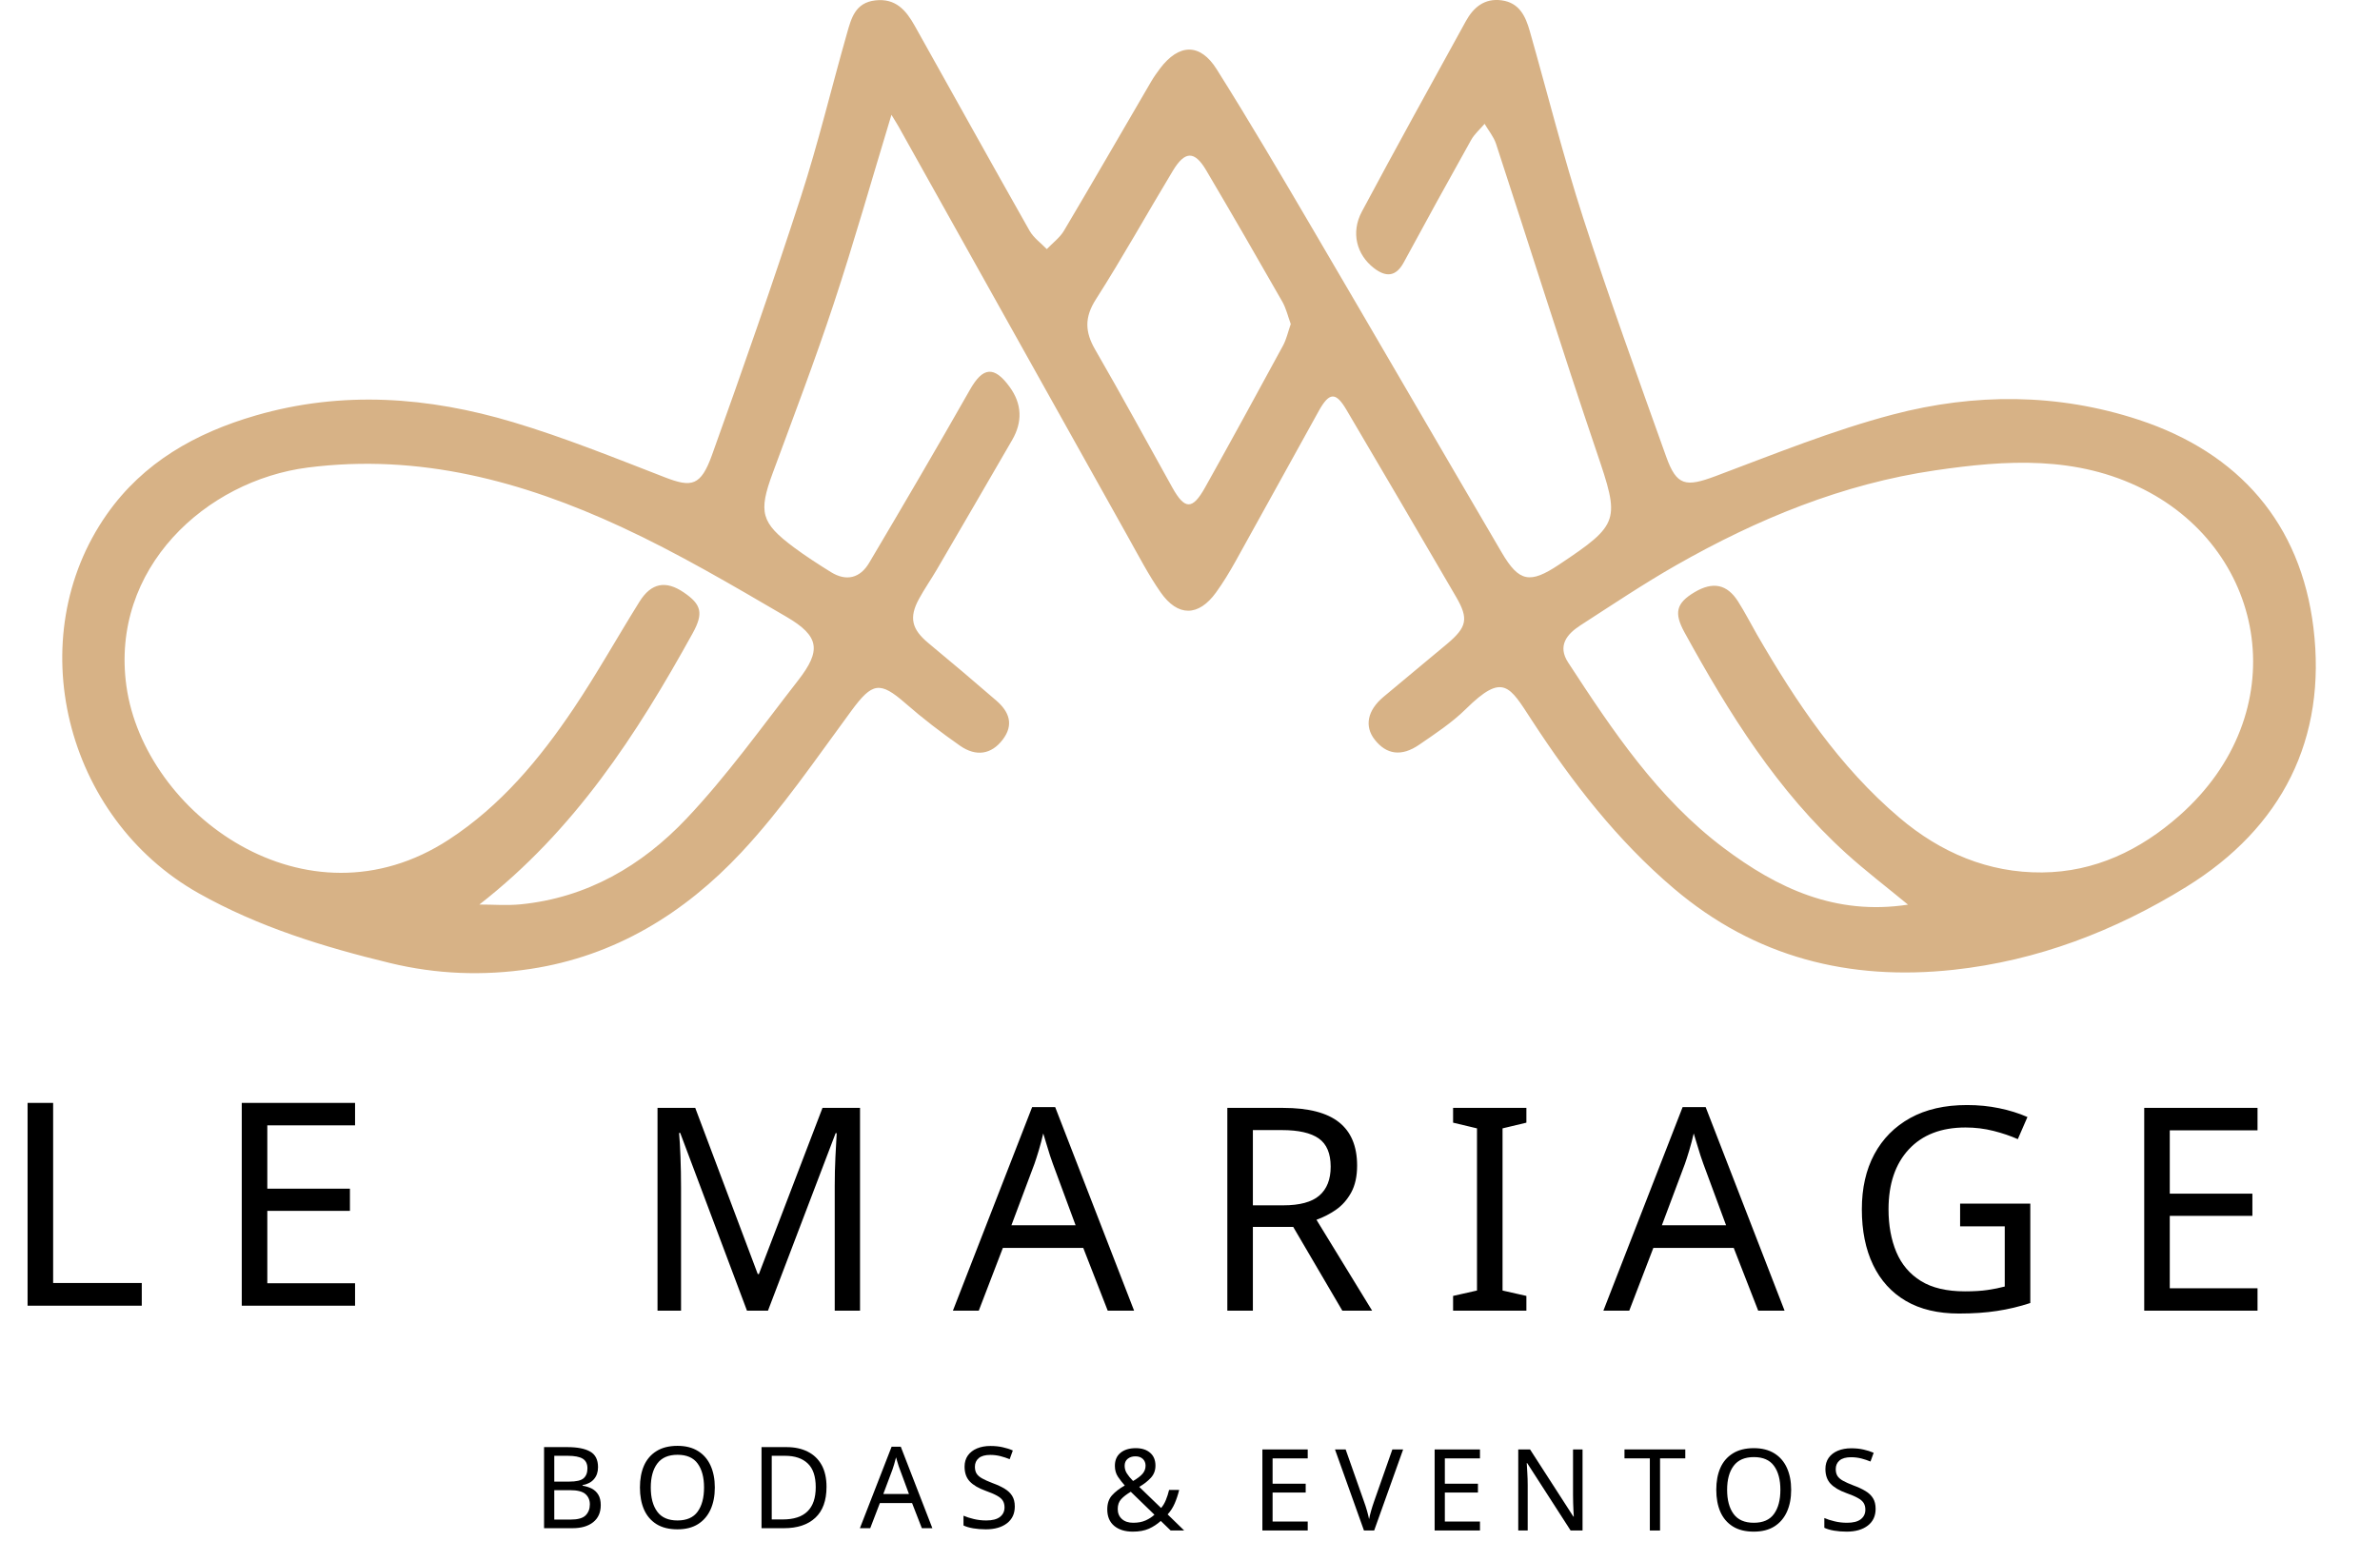
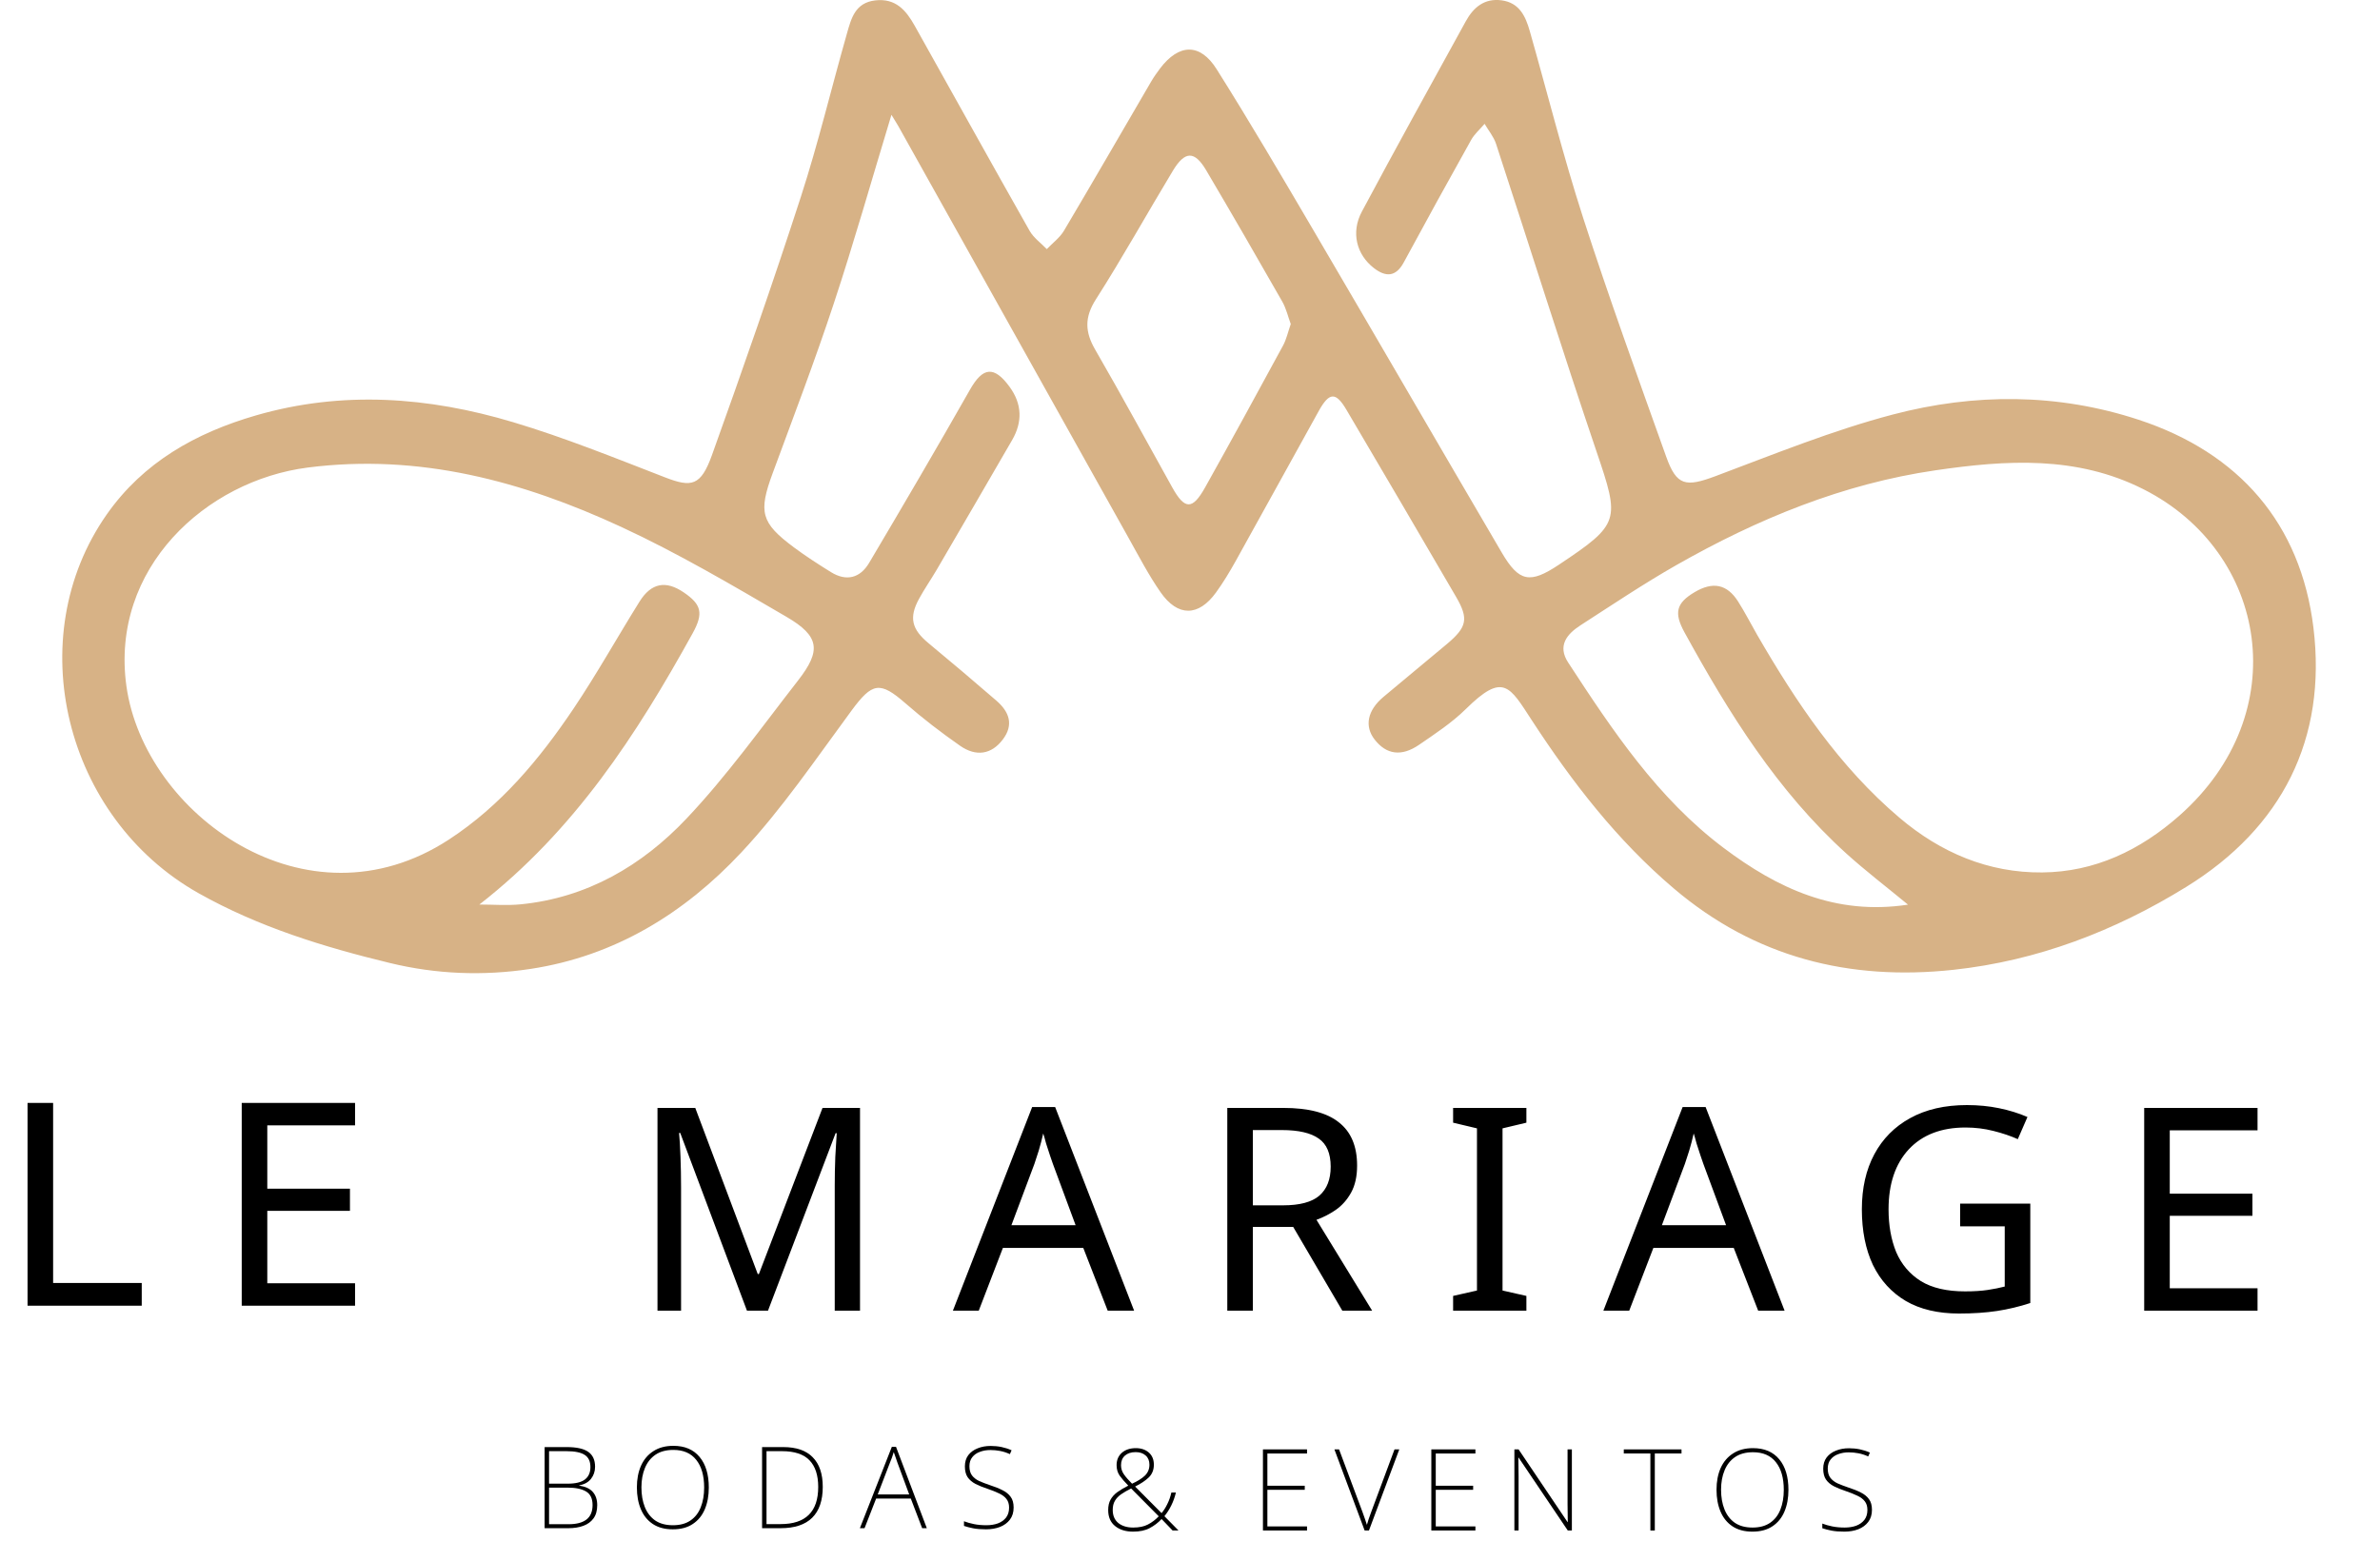
- <svg xmlns="http://www.w3.org/2000/svg" id="Layer_2" viewBox="0 0 586.52 384.71">
-   <defs>
-     <style>
+ <svg xmlns="http://www.w3.org/2000/svg" id="Layer_2" viewBox="0 0 586.52 384.71" version="1.1">
+   <defs id="defs1">
+     <style id="style1">
      .cls-1 {
        letter-spacing: .18em;
      }

      .cls-2 {
        fill: #d7b286;
      }

      .cls-3 {
        letter-spacing: .14em;
      }

      .cls-4 {
        font-family: MongolianBaiti, 'Mongolian Baiti';
        font-size: 70px;
        letter-spacing: .23em;
      }

      .cls-5 {
        letter-spacing: .23em;
      }

      .cls-5, .cls-6 {
        font-family: Navigo-ExtraLight, Navigo;
        font-size: 28px;
        font-weight: 200;
      }

      .cls-7 {
        letter-spacing: .18em;
      }

      .cls-8 {
        letter-spacing: .22em;
      }

      .cls-9 {
        letter-spacing: .22em;
      }

      .cls-10 {
        letter-spacing: .23em;
      }
    </style>
  </defs>
  <g id="Capa_1">
-     <g>
-       <path class="cls-2" d="M219.69,28.28c-4.91,16.17-9.24,31.5-14.24,46.61-4.64,14.05-9.93,27.89-15.05,41.78-3.52,9.55-2.9,12.18,5.24,18.24,2.93,2.18,6.02,4.17,9.13,6.1,3.83,2.38,7.2,1.46,9.41-2.26,8.4-14.18,16.73-28.39,24.87-42.72,3.15-5.55,5.92-5.94,9.76-.67,3.06,4.2,3.21,8.62.62,13.1-6.17,10.66-12.36,21.31-18.57,31.94-1.43,2.44-3.06,4.77-4.41,7.26-2.49,4.6-1.75,7.45,2.33,10.84,5.64,4.67,11.23,9.4,16.76,14.19,3.13,2.71,4.39,5.9,1.57,9.61-2.75,3.62-6.52,4.31-10.55,1.49-4.63-3.24-9.14-6.69-13.39-10.41-6.34-5.55-8.21-5.16-13.31,1.75-8.78,11.9-17.14,24.27-27.2,35.01-14,14.96-31.1,25.52-51.93,28.68-11.62,1.76-23.18,1.32-34.61-1.45-16.37-3.96-32.38-8.88-47.18-17.21-33.06-18.61-43.93-63.01-22.62-93.38,9.01-12.84,21.91-20.08,36.72-24.38,21.32-6.18,42.54-4.59,63.41,1.66,12.71,3.8,25.07,8.81,37.46,13.61,6.54,2.53,8.8,2.13,11.55-5.52,7.58-21.12,14.99-42.31,21.91-63.66,4.3-13.27,7.54-26.89,11.37-40.31,1.04-3.65,2.01-7.5,6.93-8.08,5.08-.6,7.63,2.47,9.75,6.25,9.44,16.85,18.8,33.74,28.32,50.55.99,1.74,2.8,3.01,4.23,4.5,1.43-1.5,3.21-2.81,4.24-4.55,7.22-12.17,14.29-24.43,21.42-36.65.67-1.15,1.44-2.25,2.24-3.31,4.64-6.14,9.86-6.35,13.96.17,8.16,12.96,15.91,26.17,23.66,39.37,15.59,26.56,31.03,53.22,46.61,79.79,4.26,7.26,6.95,7.71,14.07,2.97,15.11-10.07,15.05-10.87,9.27-27.9-8.54-25.18-16.48-50.57-24.76-75.84-.58-1.76-1.87-3.29-2.82-4.93-1.12,1.32-2.49,2.5-3.32,3.98-5.61,10.02-11.14,20.09-16.61,30.19-1.94,3.58-4.41,3.65-7.33,1.4-4.29-3.3-5.73-8.79-3-13.91,8.39-15.71,17.02-31.3,25.61-46.91,1.88-3.42,4.57-5.76,8.84-5.19,4.38.59,5.9,3.92,6.94,7.57,4.37,15.35,8.25,30.85,13.15,46.03,6.39,19.77,13.48,39.31,20.47,58.88,2.58,7.23,4.82,7.54,12.18,4.79,14.45-5.41,28.84-11.28,43.73-15.19,20.07-5.27,40.58-5.26,60.52,1.3,24.79,8.15,39.95,25.63,43.08,51.28,3.33,27.34-7.69,49.25-31.34,63.86-17.58,10.86-36.7,18.21-57.38,20.44-25.61,2.76-48.87-3.02-68.9-20.04-14-11.89-25.04-26.18-34.99-41.44-5.51-8.45-7.04-11.91-16.28-2.79-3.41,3.36-7.51,6.06-11.49,8.79-4.37,3.01-8.11,2.43-10.99-1.29-2.53-3.26-1.78-7.15,2.14-10.46,5.21-4.4,10.51-8.71,15.73-13.11,4.9-4.13,5.35-6.19,2.22-11.57-8.96-15.4-17.98-30.76-27.02-46.11-2.63-4.47-4.23-4.39-6.82.26-6.87,12.37-13.67,24.78-20.56,37.15-1.46,2.61-3.02,5.19-4.77,7.61-4.31,5.96-9.41,6.04-13.66-.06-2.94-4.22-5.33-8.83-7.85-13.33-18.95-33.85-37.86-67.72-56.79-101.58-.4-.71-.85-1.39-1.71-2.81ZM470.18,222.96c-5.43-4.48-10.46-8.32-15.13-12.54-17.05-15.43-28.99-34.64-39.93-54.56-2.64-4.81-2.04-7.21,2.49-9.9,4.49-2.67,7.99-1.99,10.71,2.28,1.7,2.67,3.13,5.5,4.71,8.24,9.63,16.63,20.25,32.51,35.09,45.09,10.14,8.6,21.89,13.59,35.14,13.47,12.94-.11,24.15-5.45,33.85-14.03,28.55-25.24,21.75-64.89-8.82-80.39-16.55-8.39-33.92-7.24-51.3-4.7-22.85,3.33-43.91,12-63.86,23.36-8.09,4.61-15.85,9.82-23.68,14.87-3.35,2.17-5.68,5.05-2.99,9.16,10.94,16.76,22.05,33.46,38.32,45.69,13.19,9.91,27.53,16.71,45.4,13.98ZM118.13,222.95c3.4,0,6.82.28,10.18-.05,16.37-1.61,29.91-9.55,40.83-21.09,10.02-10.58,18.56-22.57,27.54-34.1,5.74-7.37,5.3-10.9-2.84-15.66-13.34-7.79-26.71-15.67-40.69-22.15-24.41-11.31-49.81-18.17-77.29-14.66-25.09,3.2-48.78,24.84-44.7,53.92,4.4,31.36,44.28,60.75,79.46,37.78,12.79-8.35,22.36-19.83,30.75-32.32,5.74-8.55,10.77-17.58,16.23-26.33,2.89-4.63,6.47-5.28,10.89-2.28,4.35,2.96,4.96,5.1,2.2,10.09-13.75,24.88-29.05,48.54-52.54,66.84ZM318.09,79.86c-.69-1.86-1.13-3.84-2.09-5.52-6.18-10.83-12.42-21.64-18.76-32.38-2.86-4.84-5.23-4.8-8.21.14-6.36,10.54-12.34,21.31-18.96,31.68-2.85,4.46-2.7,8.04-.17,12.41,6.5,11.23,12.68,22.64,19,33.97,3.06,5.49,4.95,5.57,8.06.02,6.5-11.61,12.87-23.3,19.22-34.99.85-1.56,1.23-3.38,1.91-5.32Z" />
-       <text class="cls-4" transform="translate(0 321.83)">
-         <tspan x="0" y="0">LE </tspan>
-       </text>
-       <text class="cls-4" transform="translate(155.24 323.06)">
-         <tspan x="0" y="0">MARIAGE</tspan>
-       </text>
-       <text class="cls-6" transform="translate(131.36 376.67)">
-         <tspan class="cls-10" x="0" y="0">BO</tspan>
-         <tspan class="cls-8" x="53.59" y="0">D</tspan>
-         <tspan class="cls-9" x="80.55" y="0">A</tspan>
-         <tspan class="cls-10" x="104.66" y="0">S</tspan>
-       </text>
-       <text class="cls-5" transform="translate(257.67 377.24)">
-         <tspan x="0" y="0" xml:space="preserve"> &amp;  </tspan>
-       </text>
-       <text class="cls-6" transform="translate(308.38 377.24)">
-         <tspan class="cls-1" x="0" y="0">EVEN</tspan>
-         <tspan class="cls-3" x="91.67" y="0">T</tspan>
-         <tspan class="cls-7" x="112.87" y="0">OS</tspan>
-       </text>
+     <g id="g10">
+       <path class="cls-2" d="M219.69,28.28c-4.91,16.17-9.24,31.5-14.24,46.61-4.64,14.05-9.93,27.89-15.05,41.78-3.52,9.55-2.9,12.18,5.24,18.24,2.93,2.18,6.02,4.17,9.13,6.1,3.83,2.38,7.2,1.46,9.41-2.26,8.4-14.18,16.73-28.39,24.87-42.72,3.15-5.55,5.92-5.94,9.76-.67,3.06,4.2,3.21,8.62.62,13.1-6.17,10.66-12.36,21.31-18.57,31.94-1.43,2.44-3.06,4.77-4.41,7.26-2.49,4.6-1.75,7.45,2.33,10.84,5.64,4.67,11.23,9.4,16.76,14.19,3.13,2.71,4.39,5.9,1.57,9.61-2.75,3.62-6.52,4.31-10.55,1.49-4.63-3.24-9.14-6.69-13.39-10.41-6.34-5.55-8.21-5.16-13.31,1.75-8.78,11.9-17.14,24.27-27.2,35.01-14,14.96-31.1,25.52-51.93,28.68-11.62,1.76-23.18,1.32-34.61-1.45-16.37-3.96-32.38-8.88-47.18-17.21-33.06-18.61-43.93-63.01-22.62-93.38,9.01-12.84,21.91-20.08,36.72-24.38,21.32-6.18,42.54-4.59,63.41,1.66,12.71,3.8,25.07,8.81,37.46,13.61,6.54,2.53,8.8,2.13,11.55-5.52,7.58-21.12,14.99-42.31,21.91-63.66,4.3-13.27,7.54-26.89,11.37-40.31,1.04-3.65,2.01-7.5,6.93-8.08,5.08-.6,7.63,2.47,9.75,6.25,9.44,16.85,18.8,33.74,28.32,50.55.99,1.74,2.8,3.01,4.23,4.5,1.43-1.5,3.21-2.81,4.24-4.55,7.22-12.17,14.29-24.43,21.42-36.65.67-1.15,1.44-2.25,2.24-3.31,4.64-6.14,9.86-6.35,13.96.17,8.16,12.96,15.91,26.17,23.66,39.37,15.59,26.56,31.03,53.22,46.61,79.79,4.26,7.26,6.95,7.71,14.07,2.97,15.11-10.07,15.05-10.87,9.27-27.9-8.54-25.18-16.48-50.57-24.76-75.84-.58-1.76-1.87-3.29-2.82-4.93-1.12,1.32-2.49,2.5-3.32,3.98-5.61,10.02-11.14,20.09-16.61,30.19-1.94,3.58-4.41,3.65-7.33,1.4-4.29-3.3-5.73-8.79-3-13.91,8.39-15.71,17.02-31.3,25.61-46.91,1.88-3.42,4.57-5.76,8.84-5.19,4.38.59,5.9,3.92,6.94,7.57,4.37,15.35,8.25,30.85,13.15,46.03,6.39,19.77,13.48,39.31,20.47,58.88,2.58,7.23,4.82,7.54,12.18,4.79,14.45-5.41,28.84-11.28,43.73-15.19,20.07-5.27,40.58-5.26,60.52,1.3,24.79,8.15,39.95,25.63,43.08,51.28,3.33,27.34-7.69,49.25-31.34,63.86-17.58,10.86-36.7,18.21-57.38,20.44-25.61,2.76-48.87-3.02-68.9-20.04-14-11.89-25.04-26.18-34.99-41.44-5.51-8.45-7.04-11.91-16.28-2.79-3.41,3.36-7.51,6.06-11.49,8.79-4.37,3.01-8.11,2.43-10.99-1.29-2.53-3.26-1.78-7.15,2.14-10.46,5.21-4.4,10.51-8.71,15.73-13.11,4.9-4.13,5.35-6.19,2.22-11.57-8.96-15.4-17.98-30.76-27.02-46.11-2.63-4.47-4.23-4.39-6.82.26-6.87,12.37-13.67,24.78-20.56,37.15-1.46,2.61-3.02,5.19-4.77,7.61-4.31,5.96-9.41,6.04-13.66-.06-2.94-4.22-5.33-8.83-7.85-13.33-18.95-33.85-37.86-67.72-56.79-101.58-.4-.71-.85-1.39-1.71-2.81ZM470.18,222.96c-5.43-4.48-10.46-8.32-15.13-12.54-17.05-15.43-28.99-34.64-39.93-54.56-2.64-4.81-2.04-7.21,2.49-9.9,4.49-2.67,7.99-1.99,10.71,2.28,1.7,2.67,3.13,5.5,4.71,8.24,9.63,16.63,20.25,32.51,35.09,45.09,10.14,8.6,21.89,13.59,35.14,13.47,12.94-.11,24.15-5.45,33.85-14.03,28.55-25.24,21.75-64.89-8.82-80.39-16.55-8.39-33.92-7.24-51.3-4.7-22.85,3.33-43.91,12-63.86,23.36-8.09,4.61-15.85,9.82-23.68,14.87-3.35,2.17-5.68,5.05-2.99,9.16,10.94,16.76,22.05,33.46,38.32,45.69,13.19,9.91,27.53,16.71,45.4,13.98ZM118.13,222.95c3.4,0,6.82.28,10.18-.05,16.37-1.61,29.91-9.55,40.83-21.09,10.02-10.58,18.56-22.57,27.54-34.1,5.74-7.37,5.3-10.9-2.84-15.66-13.34-7.79-26.71-15.67-40.69-22.15-24.41-11.31-49.81-18.17-77.29-14.66-25.09,3.2-48.78,24.84-44.7,53.92,4.4,31.36,44.28,60.75,79.46,37.78,12.79-8.35,22.36-19.83,30.75-32.32,5.74-8.55,10.77-17.58,16.23-26.33,2.89-4.63,6.47-5.28,10.89-2.28,4.35,2.96,4.96,5.1,2.2,10.09-13.75,24.88-29.05,48.54-52.54,66.84ZM318.09,79.86c-.69-1.86-1.13-3.84-2.09-5.52-6.18-10.83-12.42-21.64-18.76-32.38-2.86-4.84-5.23-4.8-8.21.14-6.36,10.54-12.34,21.31-18.96,31.68-2.85,4.46-2.7,8.04-.17,12.41,6.5,11.23,12.68,22.64,19,33.97,3.06,5.49,4.95,5.57,8.06.02,6.5-11.61,12.87-23.3,19.22-34.99.85-1.56,1.23-3.38,1.91-5.32Z" id="path1" />
+       <path d="m 6.79,0 v -49.98 h 6.3 V -5.6 H 34.93 V 0 Z m 80.71,0 h -27.93 v -49.98 h 27.93 v 5.53 h -21.63 v 15.61 h 20.37 v 5.46 h -20.37 v 17.85 h 21.63 z" id="text1" class="cls-4" transform="translate(0 321.83)" aria-label="LE" />
+       <path d="M 28.84,0 12.39,-43.82 h -0.28 q 0.21,2.17 0.35,5.88 0.14,3.64 0.14,7.63 V 0 H 6.79 v -49.98 h 9.31 l 15.4,40.95 h 0.28 L 47.46,-49.98 H 56.7 V 0 h -6.23 v -30.73 q 0,-3.64 0.14,-7.21 0.21,-3.57 0.35,-5.81 H 50.68 L 34.02,0 Z m 88.9,0 -6.02,-15.47 H 91.91 l -5.95,15.47 h -6.37 l 19.53,-50.19 h 5.67 l 19.46,50.19 z m -13.51,-36.19 q -0.21,-0.56 -0.7,-2.03 -0.49,-1.47 -0.98,-3.01 -0.42,-1.61 -0.7,-2.45 -0.49,2.17 -1.12,4.27 -0.63,2.03 -1.05,3.22 l -5.67,15.12 h 15.82 z m 56.77,-13.79 q 9.31,0 13.72,3.57 4.48,3.5 4.48,10.64 0,3.99 -1.47,6.65 -1.47,2.66 -3.78,4.27 -2.24,1.54 -4.76,2.45 l 13.72,22.4 h -7.35 l -12.11,-20.65 h -9.94 V 0 h -6.3 v -49.98 z m -0.35,5.46 h -7.14 v 18.55 h 7.49 q 6.09,0 8.89,-2.38 2.8,-2.45 2.8,-7.14 0,-4.9 -2.94,-6.93 -2.94,-2.1 -9.1,-2.1 z M 220.92,0 h -18.06 v -3.64 l 5.88,-1.33 v -39.97 l -5.88,-1.4 v -3.64 h 18.06 v 3.64 l -5.88,1.4 v 39.97 l 5.88,1.33 z M 278.04,0 272.02,-15.47 H 252.21 L 246.26,0 h -6.37 l 19.53,-50.19 h 5.67 L 284.55,0 Z m -13.51,-36.19 q -0.21,-0.56 -0.7,-2.03 -0.49,-1.47 -0.98,-3.01 -0.42,-1.61 -0.7,-2.45 -0.49,2.17 -1.12,4.27 -0.63,2.03 -1.05,3.22 l -5.67,15.12 h 15.82 z m 63.28,9.8 h 17.29 v 24.5 q -4.06,1.33 -8.19,1.96 -4.13,0.63 -9.38,0.63 -7.77,0 -13.09,-3.08 -5.32,-3.15 -8.12,-8.89 -2.73,-5.81 -2.73,-13.72 0,-7.84 3.08,-13.58 3.08,-5.74 8.82,-8.89 5.81,-3.22 14,-3.22 4.2,0 7.91,0.77 3.78,0.77 7,2.17 l -2.38,5.46 q -2.66,-1.19 -6.02,-2.03 -3.29,-0.84 -6.86,-0.84 -8.96,0 -14,5.39 -4.97,5.39 -4.97,14.77 0,5.95 1.89,10.57 1.96,4.55 6.09,7.14 4.13,2.52 10.85,2.52 3.29,0 5.6,-0.35 2.31,-0.35 4.2,-0.84 v -14.84 h -10.99 z M 401.1,0 h -27.93 v -49.98 h 27.93 v 5.53 h -21.63 v 15.61 h 20.37 v 5.46 h -20.37 v 17.85 h 21.63 z" id="text2" class="cls-4" transform="translate(155.24 323.06)" aria-label="MARIAGE" />
+       <g id="text6" class="cls-6" style="font-weight:200;font-size:28px;font-family:Navigo-ExtraLight, Navigo" transform="translate(131.36 376.67)" aria-label="BODAS">
+         <path d="m 8.26,-19.992 q 3.696,0 5.348,1.176 1.68,1.176 1.68,3.668 0,1.708 -1.008,2.996 -1.008,1.26 -2.912,1.596 v 0.056 q 2.352,0.364 3.388,1.596 1.064,1.232 1.064,3.22 0,2.016 -0.924,3.276 Q 14,-1.176 12.404,-0.588 10.808,0 8.736,0 h -5.88 v -19.992 z m 0.308,9.016 q 2.884,0 4.228,-1.036 1.344,-1.036 1.344,-3.052 0,-2.1 -1.4,-2.996 -1.4,-0.924 -4.508,-0.924 H 3.948 v 8.008 z m -4.62,0.98 V -0.98 H 8.82 q 2.828,0 4.34,-1.148 1.512,-1.176 1.512,-3.584 0,-2.38 -1.596,-3.332 Q 11.48,-9.996 8.54,-9.996 Z m 39.368,-0.028 q 0,3.024 -0.98,5.348 -0.98,2.324 -2.968,3.64 -1.96,1.316 -4.928,1.316 -2.94,0 -4.928,-1.316 -1.96,-1.316 -2.94,-3.64 -0.98,-2.324 -0.98,-5.376 0,-3.024 1.008,-5.32 1.036,-2.324 3.052,-3.612 2.016,-1.316 4.928,-1.316 4.2,0 6.468,2.744 2.268,2.716 2.268,7.532 z m -16.604,-0.028 q 0,2.744 0.84,4.844 0.84,2.1 2.548,3.304 1.736,1.176 4.368,1.176 2.632,0 4.34,-1.176 1.708,-1.176 2.52,-3.248 0.84,-2.1 0.84,-4.872 0,-4.396 -1.96,-6.832 -1.932,-2.436 -5.628,-2.436 -2.66,0 -4.396,1.176 -1.736,1.176 -2.604,3.276 -0.868,2.072 -0.868,4.788 z" id="path16" />
+         <path d="m 71.398,-10.192 q 0,5.04 -2.604,7.616 Q 66.19,0 61.01,0 h -4.564 v -19.992 h 5.208 q 4.844,0 7.28,2.52 2.464,2.492 2.464,7.28 z m -1.12,0.028 q 0,-4.34 -2.156,-6.58 -2.156,-2.24 -6.776,-2.24 h -3.808 v 17.976 h 3.472 q 9.268,0 9.268,-9.156 z" id="path17" />
+         <path d="m 95.894,0 -2.8,-7.308 h -8.54 L 81.698,0 h -1.148 l 7.868,-20.048 h 1.036 L 97.042,0 Z m -6.104,-16.184 q -0.14,-0.476 -0.392,-1.148 -0.252,-0.7 -0.504,-1.428 -0.196,0.672 -0.448,1.372 -0.252,0.672 -0.476,1.204 l -3.024,7.868 h 7.756 z" id="path18" />
+         <path d="m 118.436,-5.096 q 0,1.792 -0.924,2.996 -0.896,1.176 -2.436,1.792 -1.54,0.588 -3.444,0.588 -1.876,0 -3.164,-0.252 -1.26,-0.252 -2.268,-0.588 v -1.148 q 1.092,0.42 2.464,0.7 1.372,0.28 3.052,0.28 1.568,0 2.828,-0.448 1.26,-0.476 2.016,-1.428 0.756,-0.98 0.756,-2.464 0,-1.316 -0.644,-2.128 -0.616,-0.812 -1.82,-1.372 -1.204,-0.588 -2.94,-1.176 -1.624,-0.532 -2.884,-1.176 -1.232,-0.644 -1.932,-1.652 -0.672,-1.008 -0.672,-2.66 0,-1.652 0.84,-2.772 0.868,-1.12 2.296,-1.68 1.428,-0.588 3.22,-0.588 2.772,0 5.152,1.064 l -0.42,0.952 q -1.232,-0.56 -2.436,-0.784 -1.176,-0.224 -2.352,-0.224 -1.428,0 -2.604,0.448 -1.176,0.42 -1.876,1.316 -0.7,0.868 -0.7,2.24 0,1.428 0.644,2.268 0.644,0.84 1.764,1.372 1.148,0.504 2.632,1.008 1.764,0.56 3.08,1.232 1.316,0.644 2.044,1.652 0.728,0.98 0.728,2.632 z" id="path19" />
+       </g>
+       <path d="m 22.232,-20.3 q 1.988,0 3.22,1.092 1.232,1.092 1.232,2.996 0,1.904 -1.26,3.136 -1.26,1.204 -3.36,2.24 l 6.524,6.552 q 0.812,-0.98 1.428,-2.268 0.644,-1.288 0.98,-2.8 h 1.12 q -0.42,1.736 -1.148,3.192 -0.7,1.428 -1.68,2.632 l 3.472,3.528 h -1.456 l -2.716,-2.828 q -1.288,1.372 -2.94,2.24 -1.624,0.868 -4.088,0.868 -2.716,0 -4.424,-1.372 -1.708,-1.372 -1.708,-3.948 0,-1.54 0.588,-2.576 0.588,-1.064 1.68,-1.848 1.12,-0.812 2.688,-1.596 -1.344,-1.372 -2.128,-2.464 -0.756,-1.092 -0.756,-2.576 0,-1.904 1.288,-3.052 1.316,-1.148 3.444,-1.148 z m -0.028,0.98 q -1.68,0 -2.66,0.868 -0.952,0.868 -0.952,2.352 0,1.232 0.7,2.24 0.7,1.008 2.016,2.324 2.044,-0.924 3.164,-1.988 1.12,-1.092 1.12,-2.688 0,-1.456 -0.924,-2.268 -0.924,-0.84 -2.464,-0.84 z m -1.12,8.96 q -1.456,0.728 -2.464,1.428 -1.008,0.7 -1.54,1.624 -0.532,0.896 -0.532,2.24 0,2.072 1.372,3.22 1.4,1.12 3.668,1.12 2.212,0 3.64,-0.756 1.456,-0.756 2.66,-2.016 z" id="text7" class="cls-5" transform="translate(257.67 377.24)" aria-label=" &amp;  " />
+       <g id="text10" class="cls-6" style="font-weight:200;font-size:28px;font-family:Navigo-ExtraLight, Navigo" transform="translate(308.38 377.24)" aria-label="EVENTOS">
+         <path d="M 13.72,0 H 2.856 V -19.992 H 13.72 v 1.008 H 3.948 v 7.952 h 9.212 v 1.008 H 3.948 v 9.016 H 13.72 Z M 36.456,-19.992 28.98,0 h -1.064 l -7.448,-19.992 h 1.148 l 5.74,15.344 q 0.336,0.896 0.616,1.736 0.28,0.812 0.504,1.512 0.196,-0.7 0.448,-1.456 0.28,-0.784 0.644,-1.792 l 5.712,-15.344 z M 55.216,0 h -10.864 v -19.992 h 10.864 v 1.008 h -9.772 v 7.952 h 9.212 v 1.008 h -9.212 v 9.016 h 9.772 z m 23.772,0 h -1.008 l -12.124,-17.976 h -0.056 q 0.028,1.148 0.028,2.24 0.028,1.064 0.028,2.268 V 0 h -1.036 v -19.992 h 1.036 l 12.068,17.92 h 0.056 q 0,-0.952 -0.028,-2.156 -0.028,-1.204 -0.028,-2.24 v -13.524 h 1.064 z" id="path20" />
+         <path d="m 99.426,0 h -1.092 v -18.984 h -6.552 v -1.008 H 106.006 v 1.008 h -6.58 z" id="path21" />
+         <path d="m 132.358,-10.024 q 0,3.024 -0.98,5.348 -0.98,2.324 -2.968,3.64 -1.96,1.316 -4.928,1.316 -2.94,0 -4.928,-1.316 -1.96,-1.316 -2.94,-3.64 -0.98,-2.324 -0.98,-5.376 0,-3.024 1.008,-5.32 1.036,-2.324 3.052,-3.612 2.016,-1.316 4.928,-1.316 4.2,0 6.468,2.744 2.268,2.716 2.268,7.532 z m -16.604,-0.028 q 0,2.744 0.84,4.844 0.84,2.1 2.548,3.304 1.736,1.176 4.368,1.176 2.632,0 4.34,-1.176 1.708,-1.176 2.52,-3.248 0.84,-2.1 0.84,-4.872 0,-4.396 -1.96,-6.832 -1.932,-2.436 -5.628,-2.436 -2.66,0 -4.396,1.176 -1.736,1.176 -2.604,3.276 -0.868,2.072 -0.868,4.788 z m 37.184,4.956 q 0,1.792 -0.924,2.996 -0.896,1.176 -2.436,1.792 -1.54,0.588 -3.444,0.588 -1.876,0 -3.164,-0.252 -1.26,-0.252 -2.268,-0.588 v -1.148 q 1.092,0.42 2.464,0.7 1.372,0.28 3.052,0.28 1.568,0 2.828,-0.448 1.26,-0.476 2.016,-1.428 0.756,-0.98 0.756,-2.464 0,-1.316 -0.644,-2.128 -0.616,-0.812 -1.82,-1.372 -1.204,-0.588 -2.94,-1.176 -1.624,-0.532 -2.884,-1.176 -1.232,-0.644 -1.932,-1.652 -0.672,-1.008 -0.672,-2.66 0,-1.652 0.84,-2.772 0.868,-1.12 2.296,-1.68 1.428,-0.588 3.22,-0.588 2.772,0 5.152,1.064 l -0.42,0.952 q -1.232,-0.56 -2.436,-0.784 -1.176,-0.224 -2.352,-0.224 -1.428,0 -2.604,0.448 -1.176,0.42 -1.876,1.316 -0.7,0.868 -0.7,2.24 0,1.428 0.644,2.268 0.644,0.84 1.764,1.372 1.148,0.504 2.632,1.008 1.764,0.56 3.08,1.232 1.316,0.644 2.044,1.652 0.728,0.98 0.728,2.632 z" id="path22" />
+       </g>
    </g>
  </g>
</svg>
